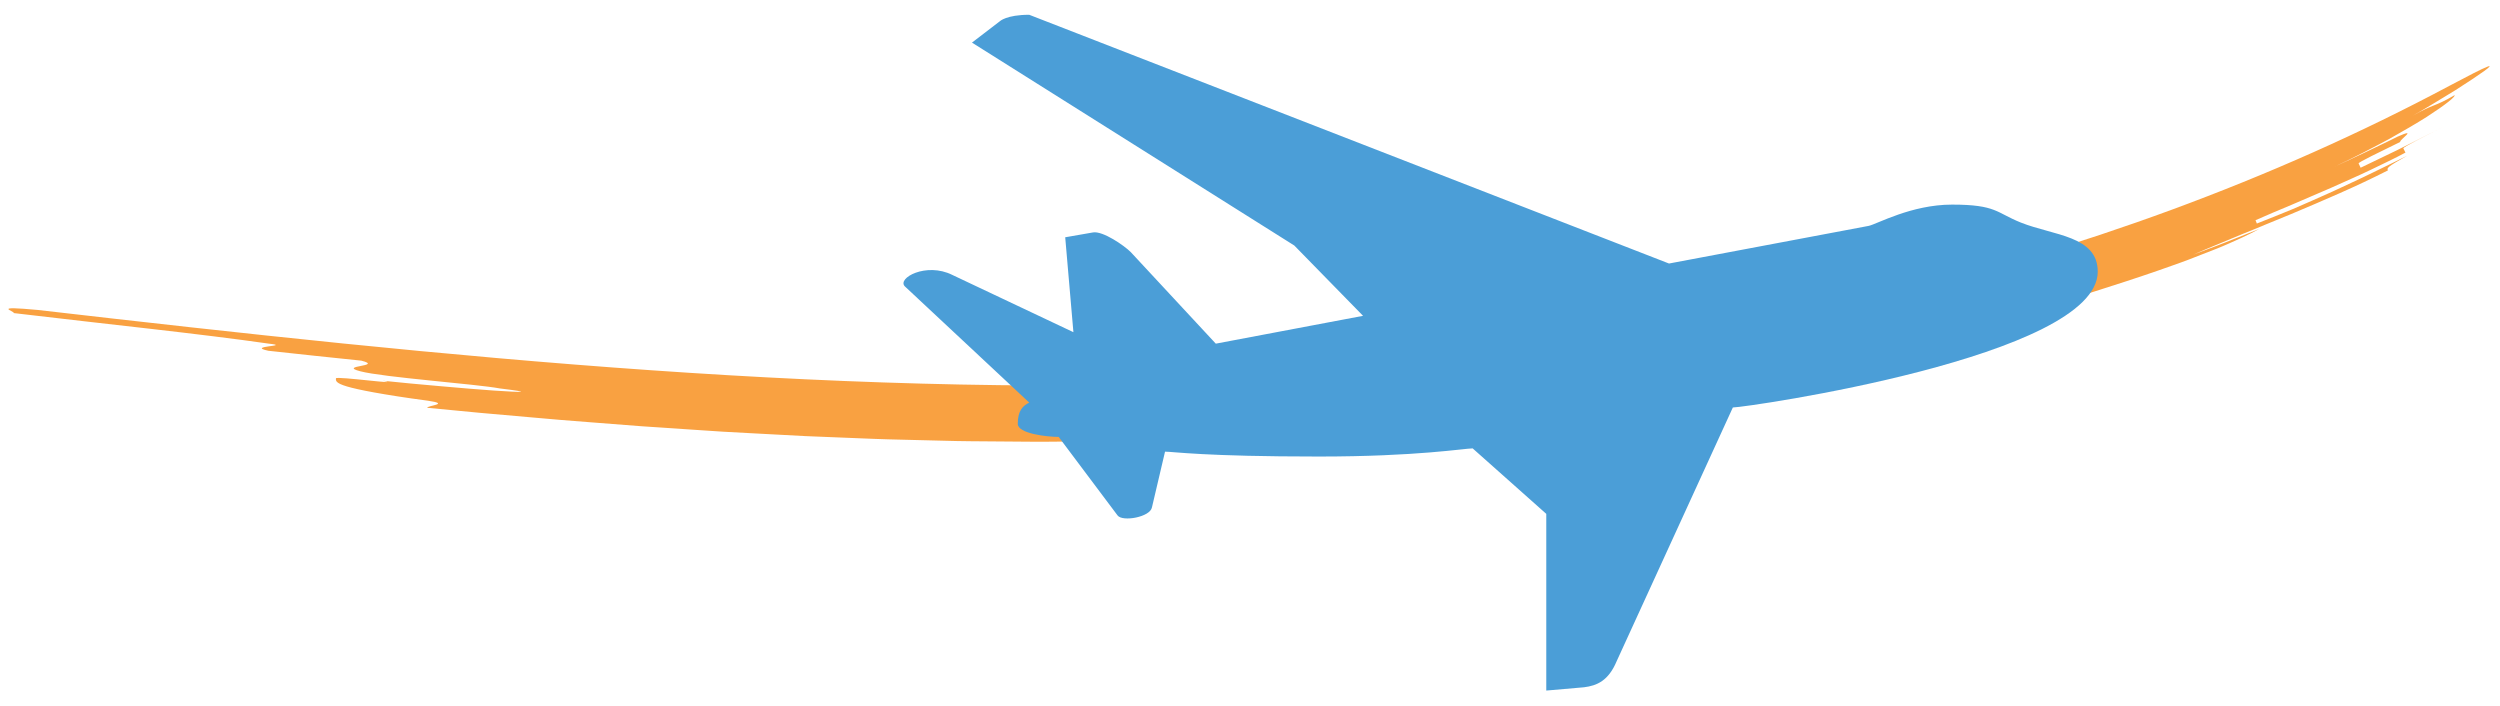
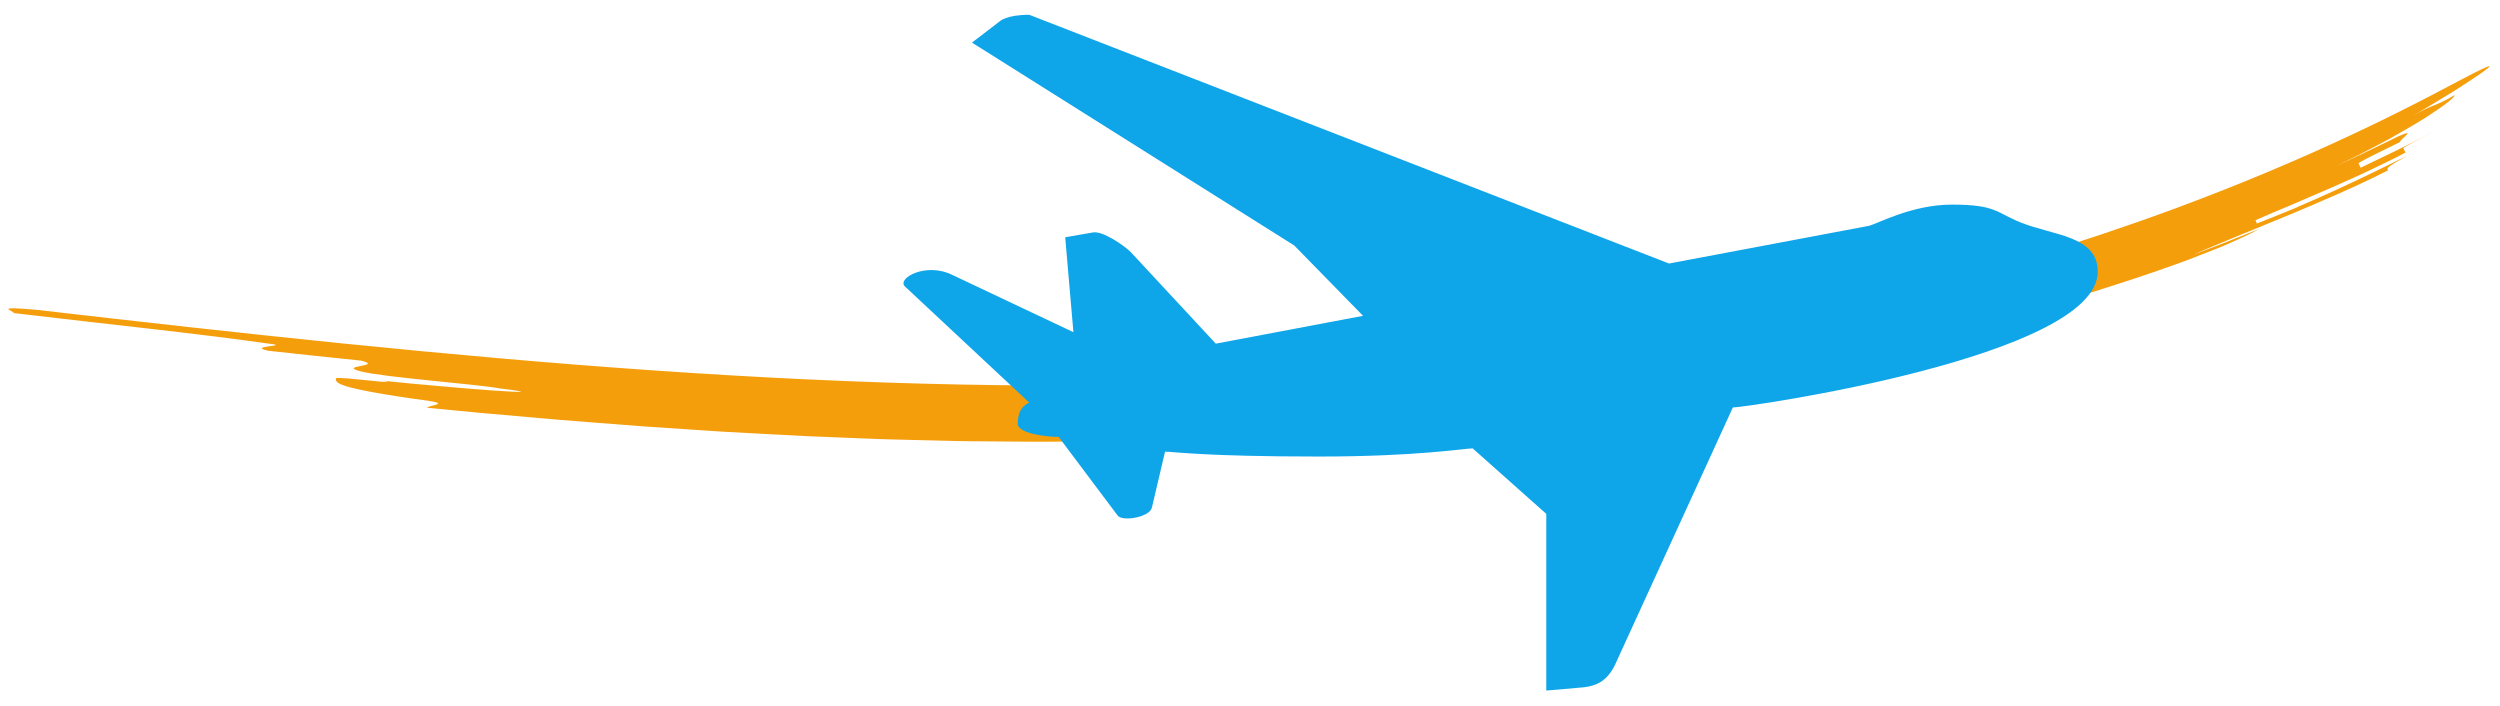
<svg xmlns="http://www.w3.org/2000/svg" id="Layer_1" data-name="Layer 1" viewBox="0 0 1914.083 540">
  <defs>
    <style>
-       .cls-1 {
-         fill: #f9a141;
+       .gold-fill {
+         fill: #f59e0b;
      }

-       .cls-2 {
-         fill: #4b9ed7;
+       .blue-fill {
+         fill: #0ea5e9;
      }
    </style>
  </defs>
-   <path class="cls-1" d="m1559.883,236.841c-85.274,27.156-182.454,49.108-280.696,64.483-49.129,7.698-98.509,13.944-146.841,18.898-48.338,4.913-95.616,8.624-140.58,11.59-3.372.232-6.748.464-10.129.697-3.382.184-6.767.368-10.157.552-6.781.356-13.579.714-20.392,1.072-6.815.351-13.645.703-20.489,1.055-3.423.174-6.849.347-10.279.521-3.43.112-6.864.223-10.302.335-13.752.419-27.557.84-41.406,1.262-3.463.099-6.928.198-10.397.297-3.468.04-6.938.08-10.411.12-6.946.076-13.902.152-20.867.228-6.966.07-13.94.141-20.922.211-3.491.02-6.986.099-10.479.067-3.493-.025-6.989-.049-10.485-.074-13.989-.111-28.004-.223-42.036-.334-7.019-.013-14.032-.251-21.052-.405-7.02-.173-14.043-.345-21.068-.518-7.025-.177-14.053-.354-21.082-.531-3.516-.071-7.027-.206-10.538-.353l-10.535-.418c-14.047-.567-28.094-1.134-42.133-1.7-14.024-.746-28.04-1.492-42.038-2.236-6.999-.382-13.993-.763-20.982-1.144-6.981-.462-13.956-.923-20.925-1.384-13.937-.936-27.847-1.871-41.722-2.803-13.859-1.077-27.683-2.152-41.463-3.223-6.889-.545-13.767-1.089-20.633-1.632-6.859-.599-13.706-1.198-20.539-1.795-13.666-1.205-27.28-2.405-40.832-3.599-13.538-1.296-27.014-2.586-40.421-3.87.178-1.807,18.308-2.807.527-5.423-17.802-2.346-31.102-4.505-41.06-6.303-9.956-1.806-16.56-3.311-20.931-4.615-8.741-2.609-8.55-4.415-8.361-6.221.189-1.807,53.471,5.486,35.845,1.852,6.684.676,13.923,1.437,21.381,2.129,7.46.672,15.13,1.363,22.662,2.042,15.067,1.308,29.573,2.594,40.755,3.342,22.363,1.506,31.344,1.611,4.63-1.643-17.685-3.332-89.167-8.463-106.678-13.114-17.552-4.541,18.349-3.595.838-8.128-17.828-1.758-53.417-5.641-71.212-7.57-17.558-3.731,18.384-3.493.594-5.419-53.143-7.645-124.356-14.944-195.428-23.419.211-1.809-17.39-5.713,18.276-2.412,155.597,17.968,312.24,35.21,469.695,46.168,157.407,10.982,315.72,15.5,473.371,8.011,78.79-3.658,157.375-10.544,235.363-20.971,77.98-10.443,155.359-24.493,231.557-42.673,76.191-18.177,151.202-40.492,224.257-67.403,73.043-26.915,144.153-58.386,212.312-94.785,15.59-8.288,24.455-12.789,28.337-14.335,3.911-1.641,2.73-.207-1.771,3.053-4.505,3.268-12.376,8.463-21.957,14.605-4.829,3-10.114,6.185-15.607,9.503-5.499,3.307-11.192,6.774-17.003,10.025,7.731-4.351,11.802-6.116,15.952-7.762,4.134-1.67,8.28-3.346,15.925-7.898.646,1.199-6.342,6.943-21.36,16.673-7.56,4.765-17.179,10.43-28.876,16.955-11.801,6.314-25.614,13.631-41.797,21.17,8.103-3.742,16.252-7.376,24.26-11.311l12.062-5.805c4.024-1.932,8.053-3.855,12.027-5.897,16.347-7.228,1.222,2.434,2.019,4.065-3.985,2.047-8.025,3.976-11.802,5.805-3.775,1.833-7.29,3.556-10.289,5.062-5.998,3.011-9.927,5.16-9.737,5.567.385.82,1.158,2.465,1.544,3.286,4.039-1.943,9.091-4.373,14.65-7.047,2.779-1.338,5.685-2.736,8.654-4.165,1.484-.716,2.983-1.44,4.491-2.167,1.495-.754,2.997-1.511,4.5-2.269,12.016-6.069,24.069-12.065,31.951-16.341-3.973,2.075-7.907,4.228-11.66,6.123-3.747,1.906-7.238,3.698-10.217,5.264-5.957,3.131-9.863,5.355-9.662,5.762.404.813,1.212,2.44,1.617,3.255-3.952,2.16-8.236,4.281-12.718,6.478-4.481,2.2-9.166,4.462-13.987,6.766-4.803,2.342-9.814,4.57-14.88,6.846-5.069,2.268-10.201,4.566-15.334,6.863-10.301,4.513-20.683,8.838-30.471,13.118-9.863,4.104-19.19,8.035-27.411,11.712l1.027,2.52c8.406-3.261,17.818-7.043,27.706-11.141,9.813-4.275,20.159-8.739,30.409-13.416,5.106-2.381,10.211-4.762,15.253-7.112,5.039-2.355,10.026-4.655,14.816-7.045,4.808-2.349,9.49-4.636,13.983-6.83,4.496-2.186,8.812-4.26,12.82-6.322-3.917,2.258-6.867,3.929-9.052,5.239-2.182,1.318-3.596,2.282-4.489,3.027-1.787,1.49-1.491,2.104-1.096,2.922-24.142,12.319-49.117,22.888-74.06,33.415l-18.787,7.71c-3.132,1.282-6.236,2.634-9.381,3.881l-9.41,3.809c-6.27,2.547-12.5,5.198-18.747,7.806-6.264,2.563-12.506,5.19-18.72,7.897l12.667-4.776c4.221-1.596,8.456-3.159,12.64-4.854,8.39-3.335,16.779-6.67,25.163-10.003-3.965,2.231-8.798,4.586-14.28,7.134-2.743,1.269-5.652,2.576-8.705,3.916-3.054,1.339-6.244,2.731-9.594,4.051-6.683,2.687-13.858,5.475-21.349,8.326-3.735,1.454-7.598,2.789-11.499,4.186-3.908,1.378-7.87,2.776-11.865,4.185-32.023,11.117-66.615,21.565-92.46,29.707Z" />
-   <path class="cls-2" d="m1547.227,170.402c25.059,10.02,58.871,10.02,58.871,37.605,0,65.133-269.336,103.97-279.368,103.97l-88.936,194.202c-6.279,15.02-15.045,18.797-25.083,20.027l-28.829,2.51v-135.283l-56.36-50.13c-6.274,0-42.625,6.237-117.76,6.237-87.699,0-111.51-3.734-117.774-3.734l-10.002,42.59c-1.275,7.54-22.573,11.28-26.316,6.268l-45.116-60.144c-8.753,0-31.312-2.474-31.312-10.019,0-9.99,3.755-13.761,8.765-16.258l-95.213-88.973c-6.247-6.243,16.302-18.767,36.325-8.783l92.715,43.844-6.273-72.661,21.307-3.717c7.517-1.267,23.828,10.026,28.817,14.997l65.168,70.169,112.74-21.312-52.633-53.828-246.778-155.359,21.268-16.3s5.028-5.007,22.558-5.007l489.843,190.45,152.85-28.817c6.256-1.272,32.581-16.293,63.89-16.293,33.853,0,33.853,6.244,52.639,13.748Z" />
+   <path class="gold-fill" d="m1559.883,236.841c-85.274,27.156-182.454,49.108-280.696,64.483-49.129,7.698-98.509,13.944-146.841,18.898-48.338,4.913-95.616,8.624-140.58,11.59-3.372.232-6.748.464-10.129.697-3.382.184-6.767.368-10.157.552-6.781.356-13.579.714-20.392,1.072-6.815.351-13.645.703-20.489,1.055-3.423.174-6.849.347-10.279.521-3.43.112-6.864.223-10.302.335-13.752.419-27.557.84-41.406,1.262-3.463.099-6.928.198-10.397.297-3.468.04-6.938.08-10.411.12-6.946.076-13.902.152-20.867.228-6.966.07-13.94.141-20.922.211-3.491.02-6.986.099-10.479.067-3.493-.025-6.989-.049-10.485-.074-13.989-.111-28.004-.223-42.036-.334-7.019-.013-14.032-.251-21.052-.405-7.02-.173-14.043-.345-21.068-.518-7.025-.177-14.053-.354-21.082-.531-3.516-.071-7.027-.206-10.538-.353l-10.535-.418c-14.047-.567-28.094-1.134-42.133-1.7-14.024-.746-28.04-1.492-42.038-2.236-6.999-.382-13.993-.763-20.982-1.144-6.981-.462-13.956-.923-20.925-1.384-13.937-.936-27.847-1.871-41.722-2.803-13.859-1.077-27.683-2.152-41.463-3.223-6.889-.545-13.767-1.089-20.633-1.632-6.859-.599-13.706-1.198-20.539-1.795-13.666-1.205-27.28-2.405-40.832-3.599-13.538-1.296-27.014-2.586-40.421-3.87.178-1.807,18.308-2.807.527-5.423-17.802-2.346-31.102-4.505-41.06-6.303-9.956-1.806-16.56-3.311-20.931-4.615-8.741-2.609-8.55-4.415-8.361-6.221.189-1.807,53.471,5.486,35.845,1.852,6.684.676,13.923,1.437,21.381,2.129,7.46.672,15.13,1.363,22.662,2.042,15.067,1.308,29.573,2.594,40.755,3.342,22.363,1.506,31.344,1.611,4.63-1.643-17.685-3.332-89.167-8.463-106.678-13.114-17.552-4.541,18.349-3.595.838-8.128-17.828-1.758-53.417-5.641-71.212-7.57-17.558-3.731,18.384-3.493.594-5.419-53.143-7.645-124.356-14.944-195.428-23.419.211-1.809-17.39-5.713,18.276-2.412,155.597,17.968,312.24,35.21,469.695,46.168,157.407,10.982,315.72,15.5,473.371,8.011,78.79-3.658,157.375-10.544,235.363-20.971,77.98-10.443,155.359-24.493,231.557-42.673,76.191-18.177,151.202-40.492,224.257-67.403,73.043-26.915,144.153-58.386,212.312-94.785,15.59-8.288,24.455-12.789,28.337-14.335,3.911-1.641,2.73-.207-1.771,3.053-4.505,3.268-12.376,8.463-21.957,14.605-4.829,3-10.114,6.185-15.607,9.503-5.499,3.307-11.192,6.774-17.003,10.025,7.731-4.351,11.802-6.116,15.952-7.762,4.134-1.67,8.28-3.346,15.925-7.898.646,1.199-6.342,6.943-21.36,16.673-7.56,4.765-17.179,10.43-28.876,16.955-11.801,6.314-25.614,13.631-41.797,21.17,8.103-3.742,16.252-7.376,24.26-11.311l12.062-5.805c4.024-1.932,8.053-3.855,12.027-5.897,16.347-7.228,1.222,2.434,2.019,4.065-3.985,2.047-8.025,3.976-11.802,5.805-3.775,1.833-7.29,3.556-10.289,5.062-5.998,3.011-9.927,5.16-9.737,5.567.385.82,1.158,2.465,1.544,3.286,4.039-1.943,9.091-4.373,14.65-7.047,2.779-1.338,5.685-2.736,8.654-4.165,1.484-.716,2.983-1.44,4.491-2.167,1.495-.754,2.997-1.511,4.5-2.269,12.016-6.069,24.069-12.065,31.951-16.341-3.973,2.075-7.907,4.228-11.66,6.123-3.747,1.906-7.238,3.698-10.217,5.264-5.957,3.131-9.863,5.355-9.662,5.762.404.813,1.212,2.44,1.617,3.255-3.952,2.16-8.236,4.281-12.718,6.478-4.481,2.2-9.166,4.462-13.987,6.766-4.803,2.342-9.814,4.57-14.88,6.846-5.069,2.268-10.201,4.566-15.334,6.863-10.301,4.513-20.683,8.838-30.471,13.118-9.863,4.104-19.19,8.035-27.411,11.712l1.027,2.52c8.406-3.261,17.818-7.043,27.706-11.141,9.813-4.275,20.159-8.739,30.409-13.416,5.106-2.381,10.211-4.762,15.253-7.112,5.039-2.355,10.026-4.655,14.816-7.045,4.808-2.349,9.49-4.636,13.983-6.83,4.496-2.186,8.812-4.26,12.82-6.322-3.917,2.258-6.867,3.929-9.052,5.239-2.182,1.318-3.596,2.282-4.489,3.027-1.787,1.49-1.491,2.104-1.096,2.922-24.142,12.319-49.117,22.888-74.06,33.415l-18.787,7.71c-3.132,1.282-6.236,2.634-9.381,3.881l-9.41,3.809c-6.27,2.547-12.5,5.198-18.747,7.806-6.264,2.563-12.506,5.19-18.72,7.897l12.667-4.776c4.221-1.596,8.456-3.159,12.64-4.854,8.39-3.335,16.779-6.67,25.163-10.003-3.965,2.231-8.798,4.586-14.28,7.134-2.743,1.269-5.652,2.576-8.705,3.916-3.054,1.339-6.244,2.731-9.594,4.051-6.683,2.687-13.858,5.475-21.349,8.326-3.735,1.454-7.598,2.789-11.499,4.186-3.908,1.378-7.87,2.776-11.865,4.185-32.023,11.117-66.615,21.565-92.46,29.707Z" />
+   <path class="blue-fill" d="m1547.227,170.402c25.059,10.02,58.871,10.02,58.871,37.605,0,65.133-269.336,103.97-279.368,103.97l-88.936,194.202c-6.279,15.02-15.045,18.797-25.083,20.027l-28.829,2.51v-135.283l-56.36-50.13c-6.274,0-42.625,6.237-117.76,6.237-87.699,0-111.51-3.734-117.774-3.734l-10.002,42.59c-1.275,7.54-22.573,11.28-26.316,6.268l-45.116-60.144c-8.753,0-31.312-2.474-31.312-10.019,0-9.99,3.755-13.761,8.765-16.258l-95.213-88.973c-6.247-6.243,16.302-18.767,36.325-8.783l92.715,43.844-6.273-72.661,21.307-3.717c7.517-1.267,23.828,10.026,28.817,14.997l65.168,70.169,112.74-21.312-52.633-53.828-246.778-155.359,21.268-16.3s5.028-5.007,22.558-5.007l489.843,190.45,152.85-28.817c6.256-1.272,32.581-16.293,63.89-16.293,33.853,0,33.853,6.244,52.639,13.748Z" />
</svg>
